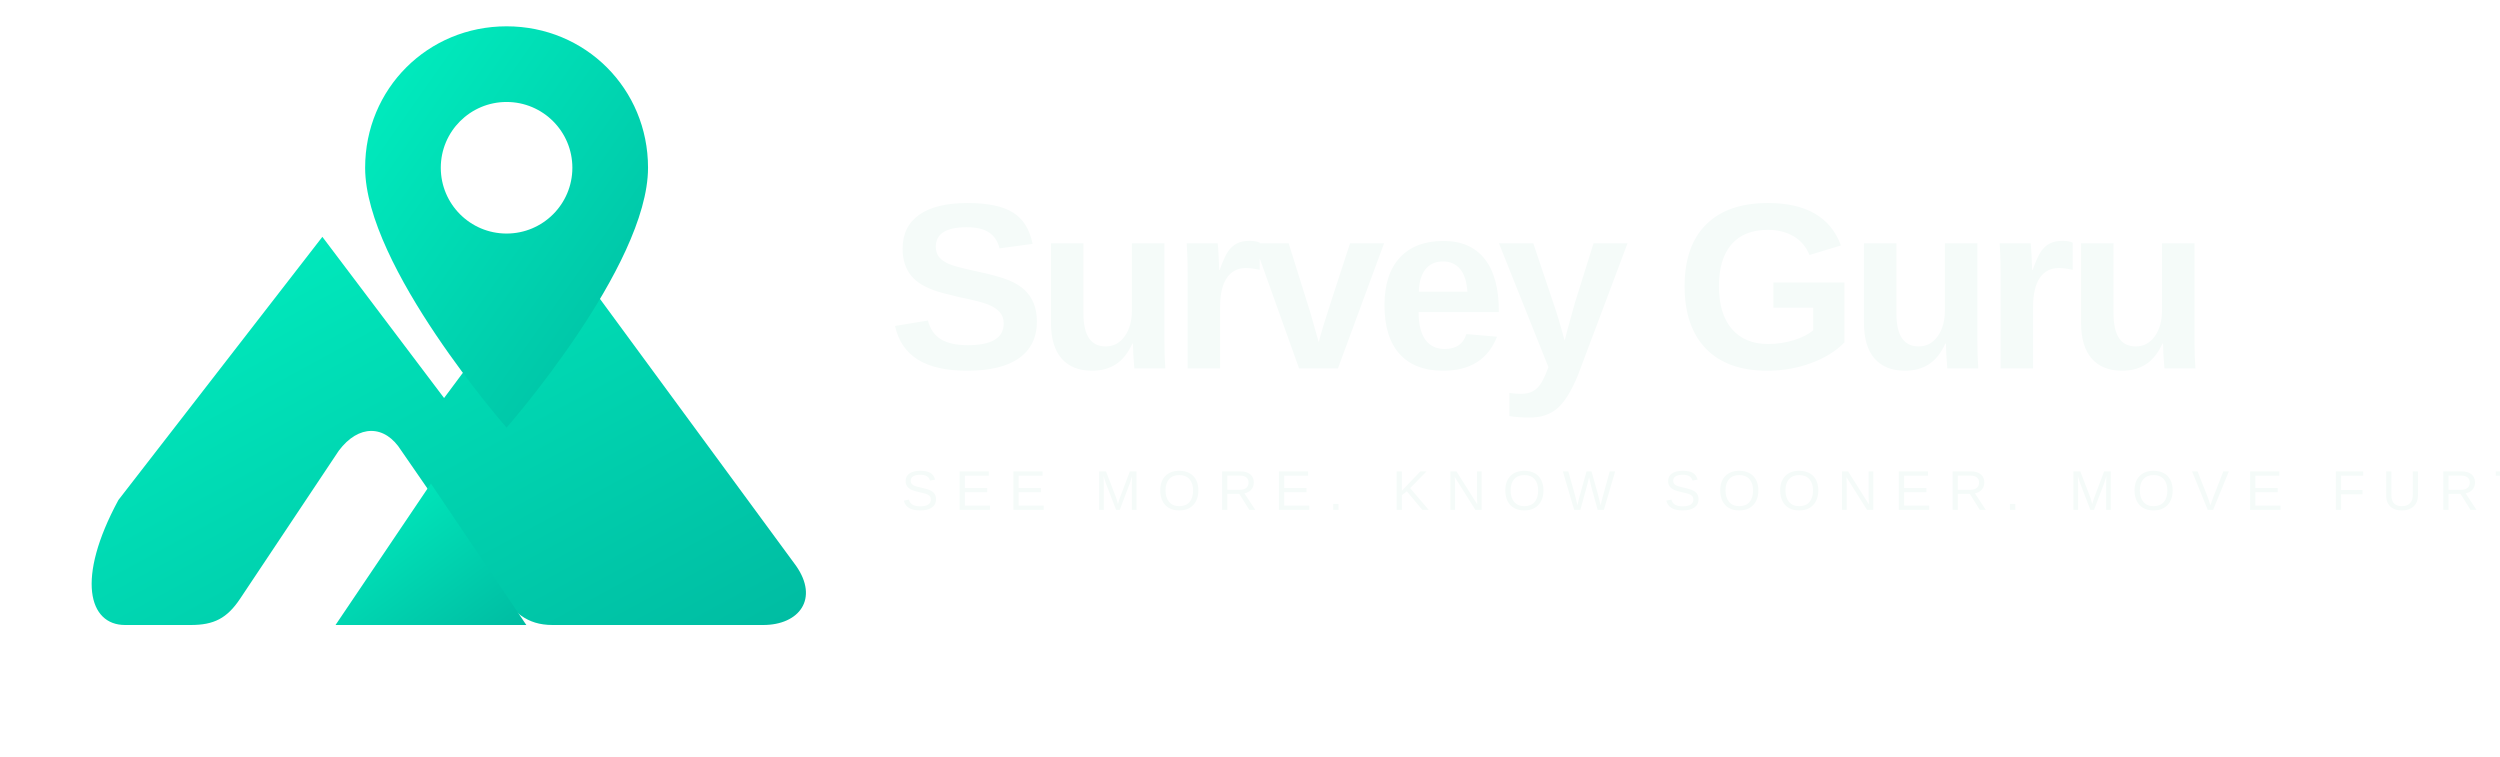
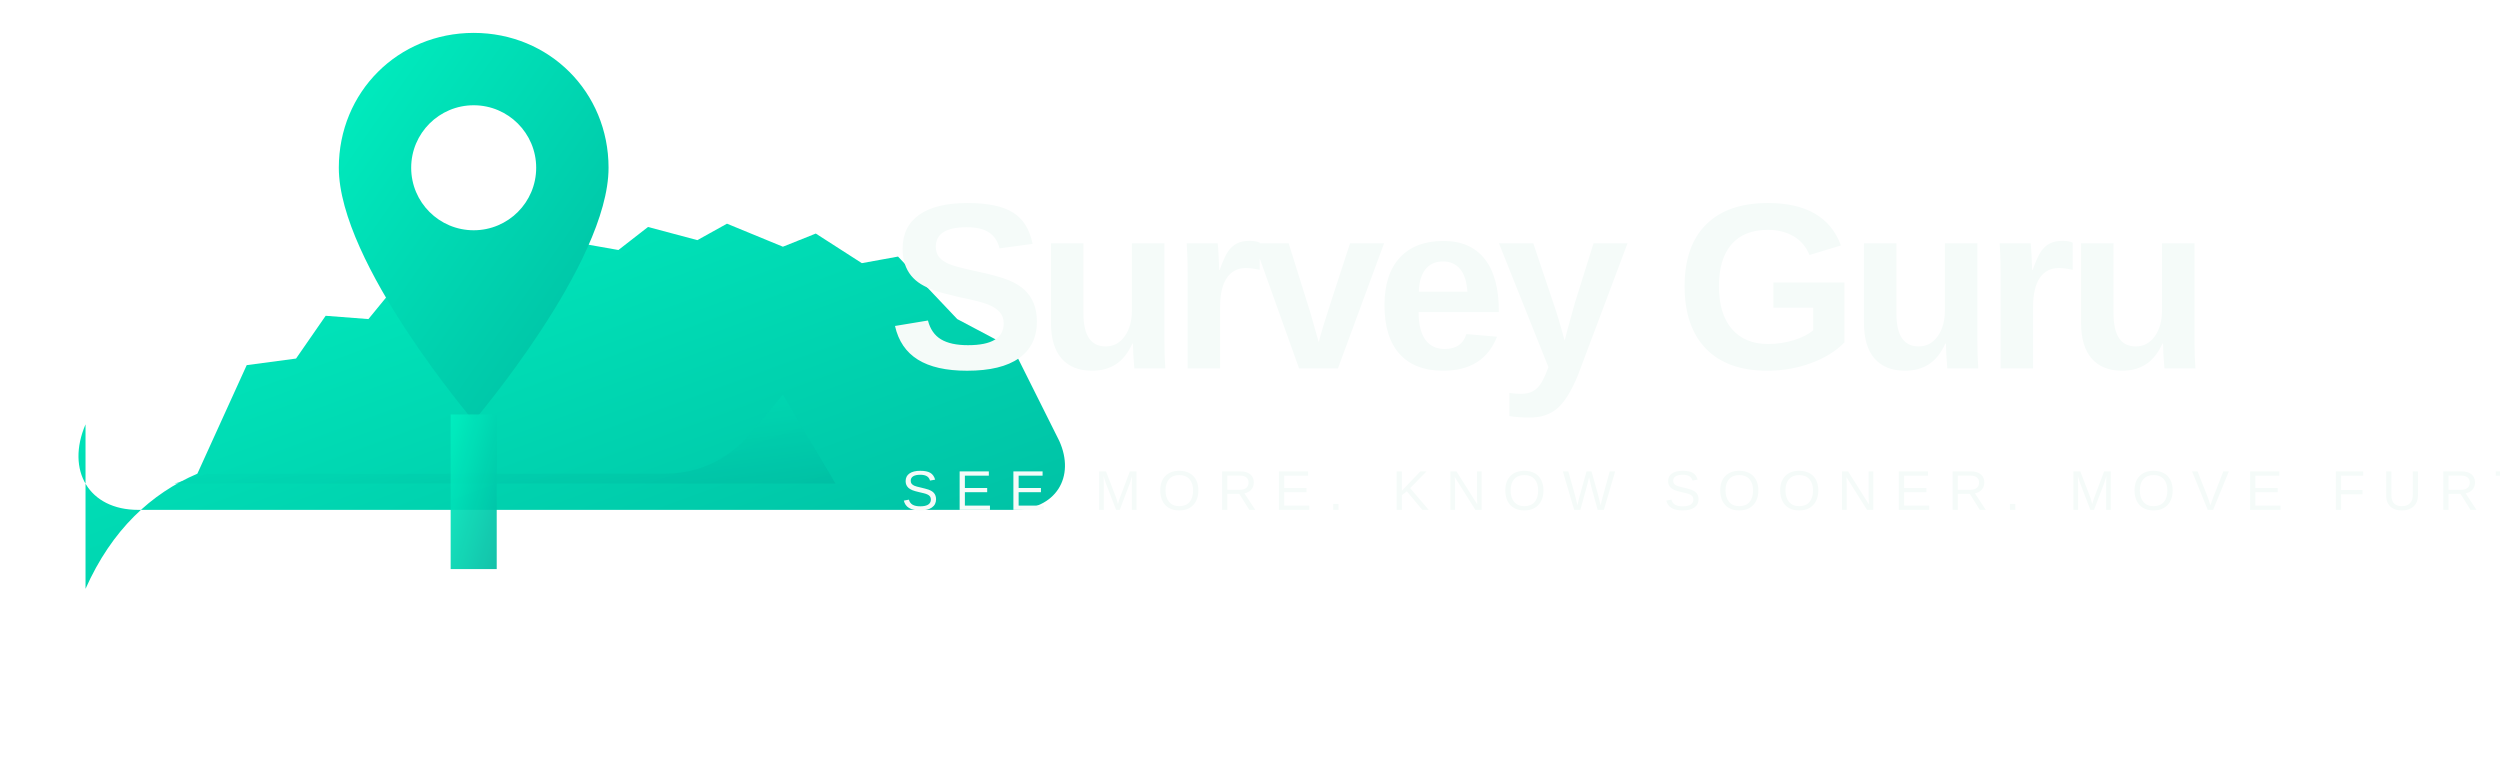
- <svg xmlns="http://www.w3.org/2000/svg" viewBox="0 0 760 230" role="img" aria-labelledby="title">
+ <svg xmlns="http://www.w3.org/2000/svg" viewBox="0 0 760 230" role="img" aria-labelledby="title desc">
  <defs>
    <linearGradient id="g" x1="0" y1="0" x2="1" y2="1">
      <stop stop-color="#00f0c0" />
      <stop offset="1" stop-color="#00bca2" />
    </linearGradient>
  </defs>
-   <g transform="translate(20 20)" fill="url(#g)">
-     <path d="M16 132 78 52l37 49 35-47 72 98c7 10 1 18-10 18h-64c-8 0-12-4-17-11l-29-42c-5-8-13-8-19 0l-30 45c-4 6-8 8-15 8H18c-11 0-15-14-2-38Z" />
-     <path d="M82 170h58l-29-43z" />
-     <path fill-rule="evenodd" d="M91 31c0-24 19-43 43-43s43 19 43 43c0 30-43 79-43 79S91 61 91 31Zm43-20a20 20 0 1 0 0 40 20 20 0 0 0 0-40Z" />
+   <g transform="translate(18 25)" fill="url(#g)">
+     <path d="M8 154c8-18 20-29 34-35l15-33 15-2 9-13 13 1 9-11 13 1 10-8 18 2 9-8 17 3 9-7 15 4 9-5 17 7 10-4 14 9 11-2 18 19 17 9 14 28c5 11-1 21-14 21H24c-15 0-22-12-16-26Z" />
+     <path d="M45 119h139c10 0 19-4 26-12l10-12 16 27H35l10-3Z" opacity=".72" />
+     <path fill-rule="evenodd" d="M85 26C85 3 103-15 126-15s41 18 41 41c0 29-41 77-41 77S85 55 85 26Zm41-19a19 19 0 1 0 0 38 19 19 0 0 0 0-38Z" />
+     <path d="M119 101h14v47h-14z" opacity=".92" />
  </g>
  <g fill="#f5fbf9">
    <text x="270" y="112" font-family="Arial,Helvetica,sans-serif" font-size="72" font-weight="800" letter-spacing="-3">Survey Guru</text>
    <text x="274" y="155" font-family="Arial,Helvetica,sans-serif" font-size="17" letter-spacing="5">SEE MORE. KNOW SOONER. MOVE FURTHER.</text>
  </g>
</svg>
